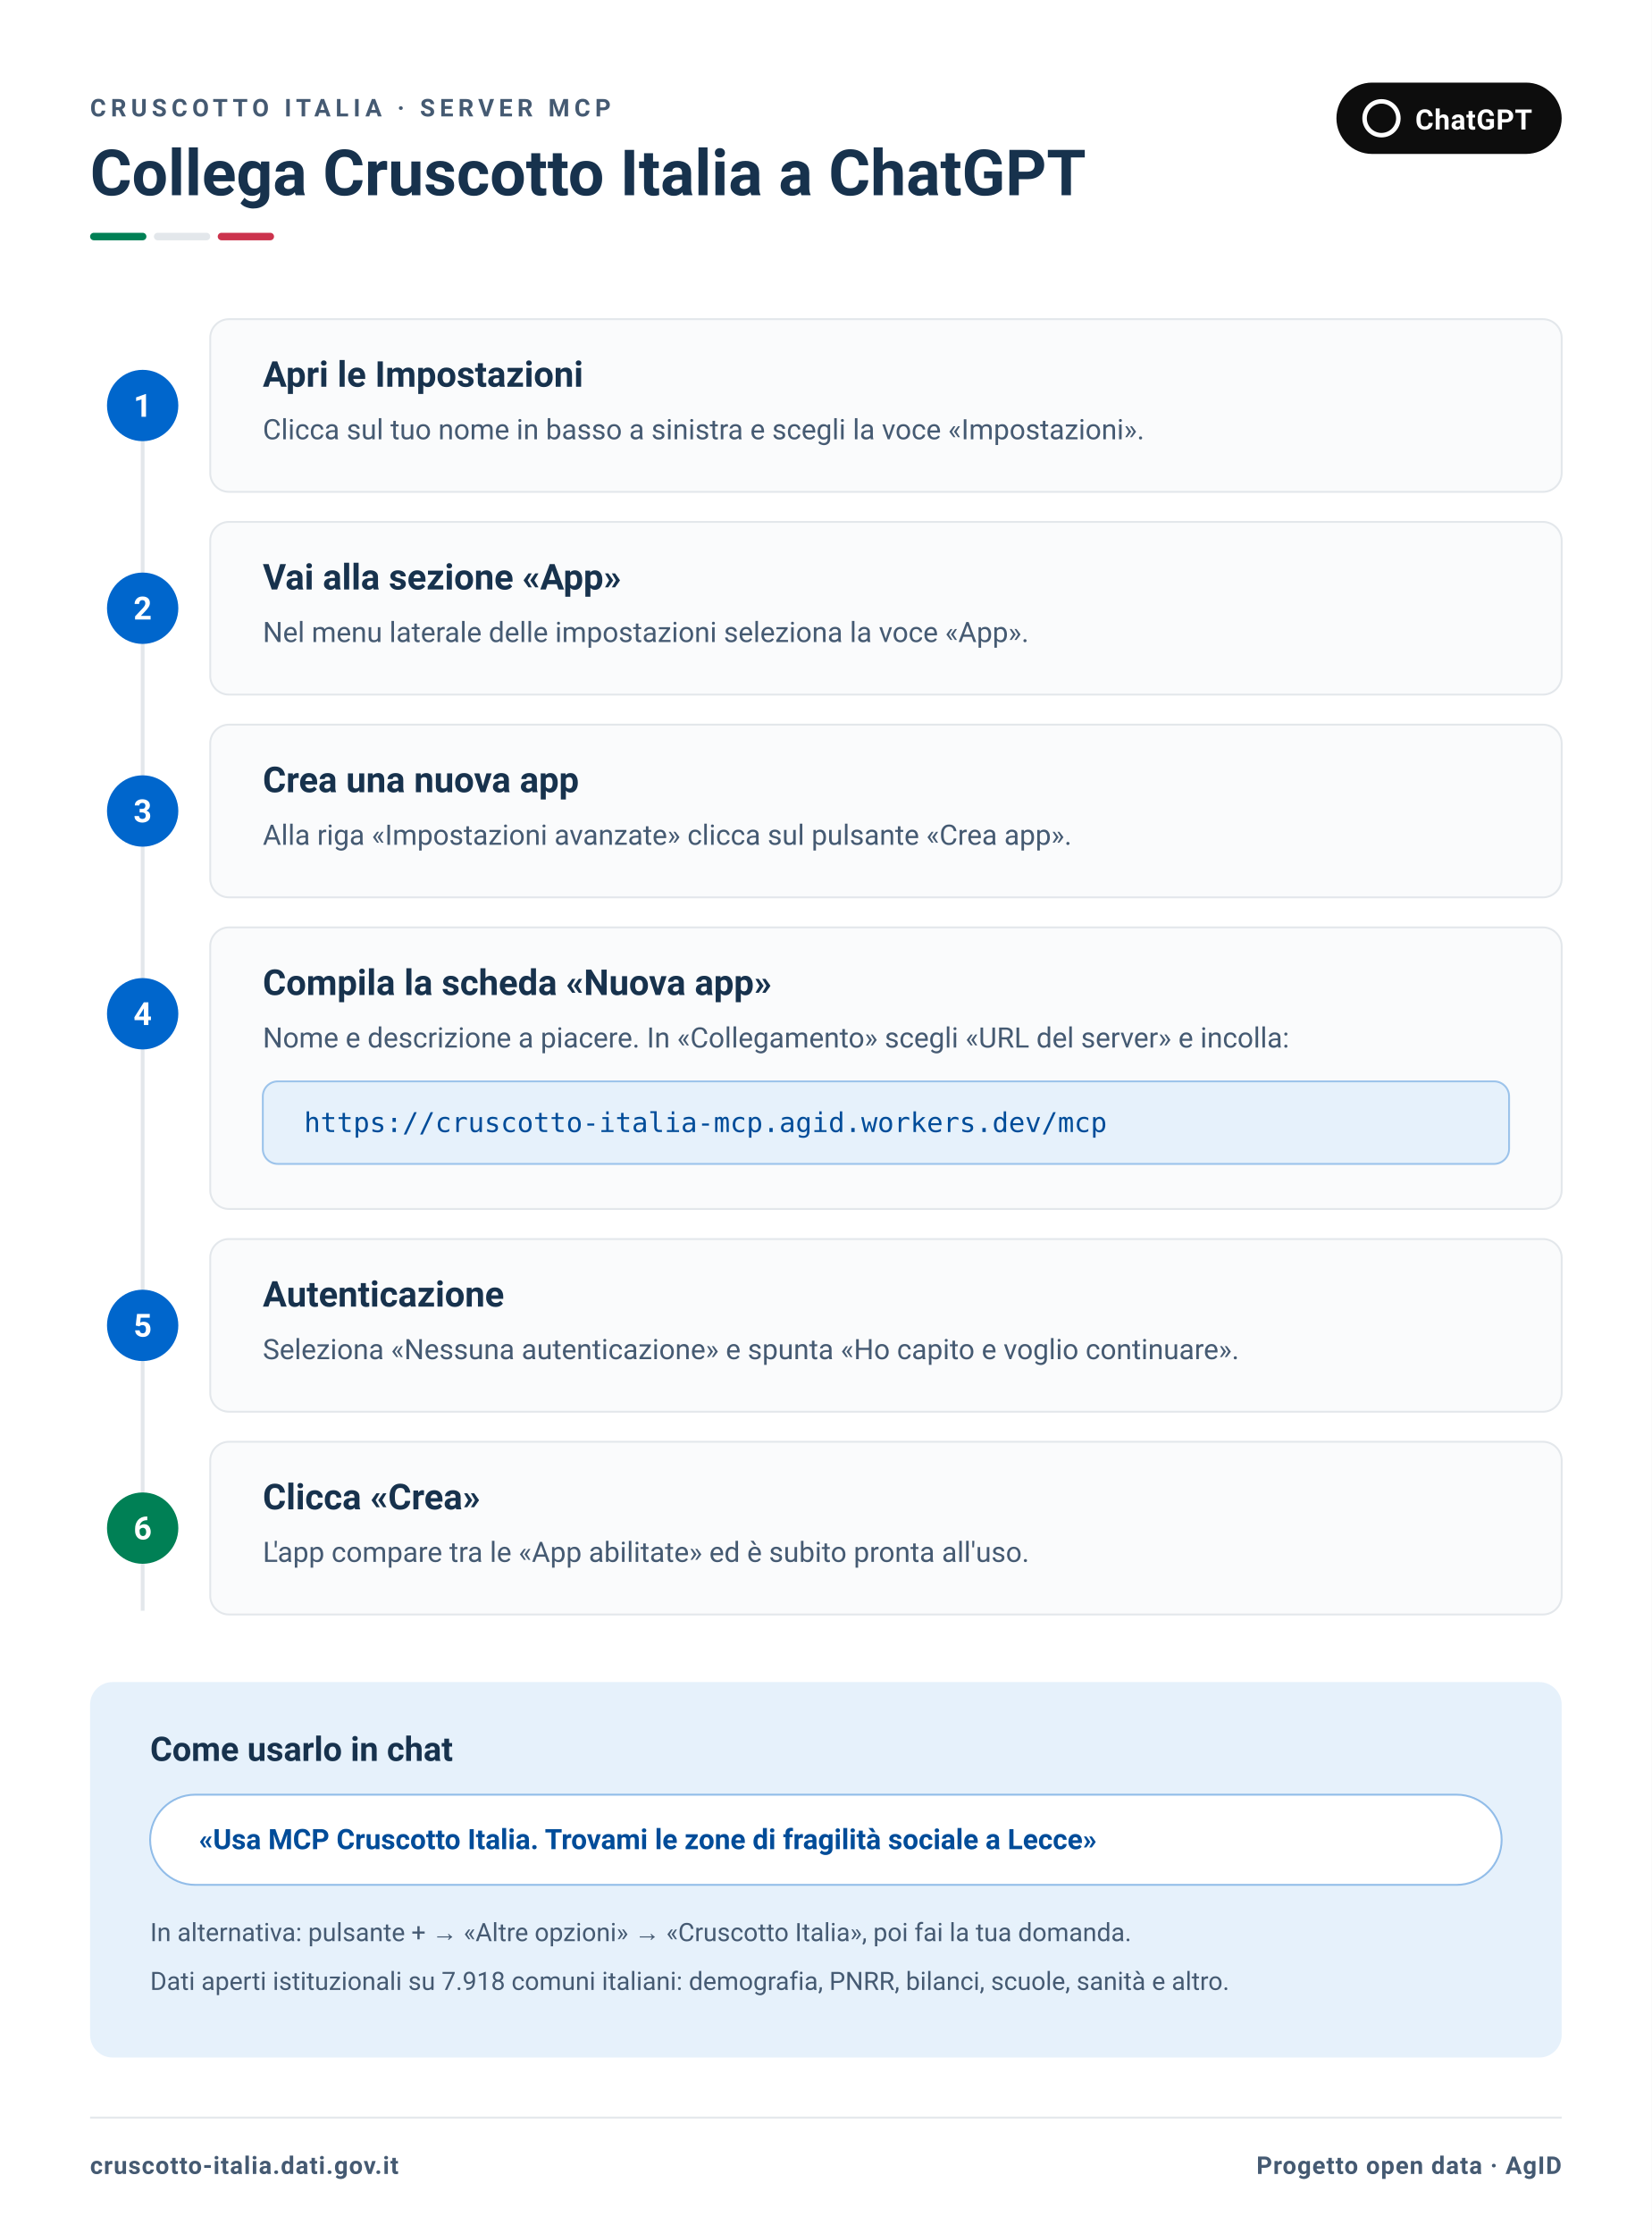
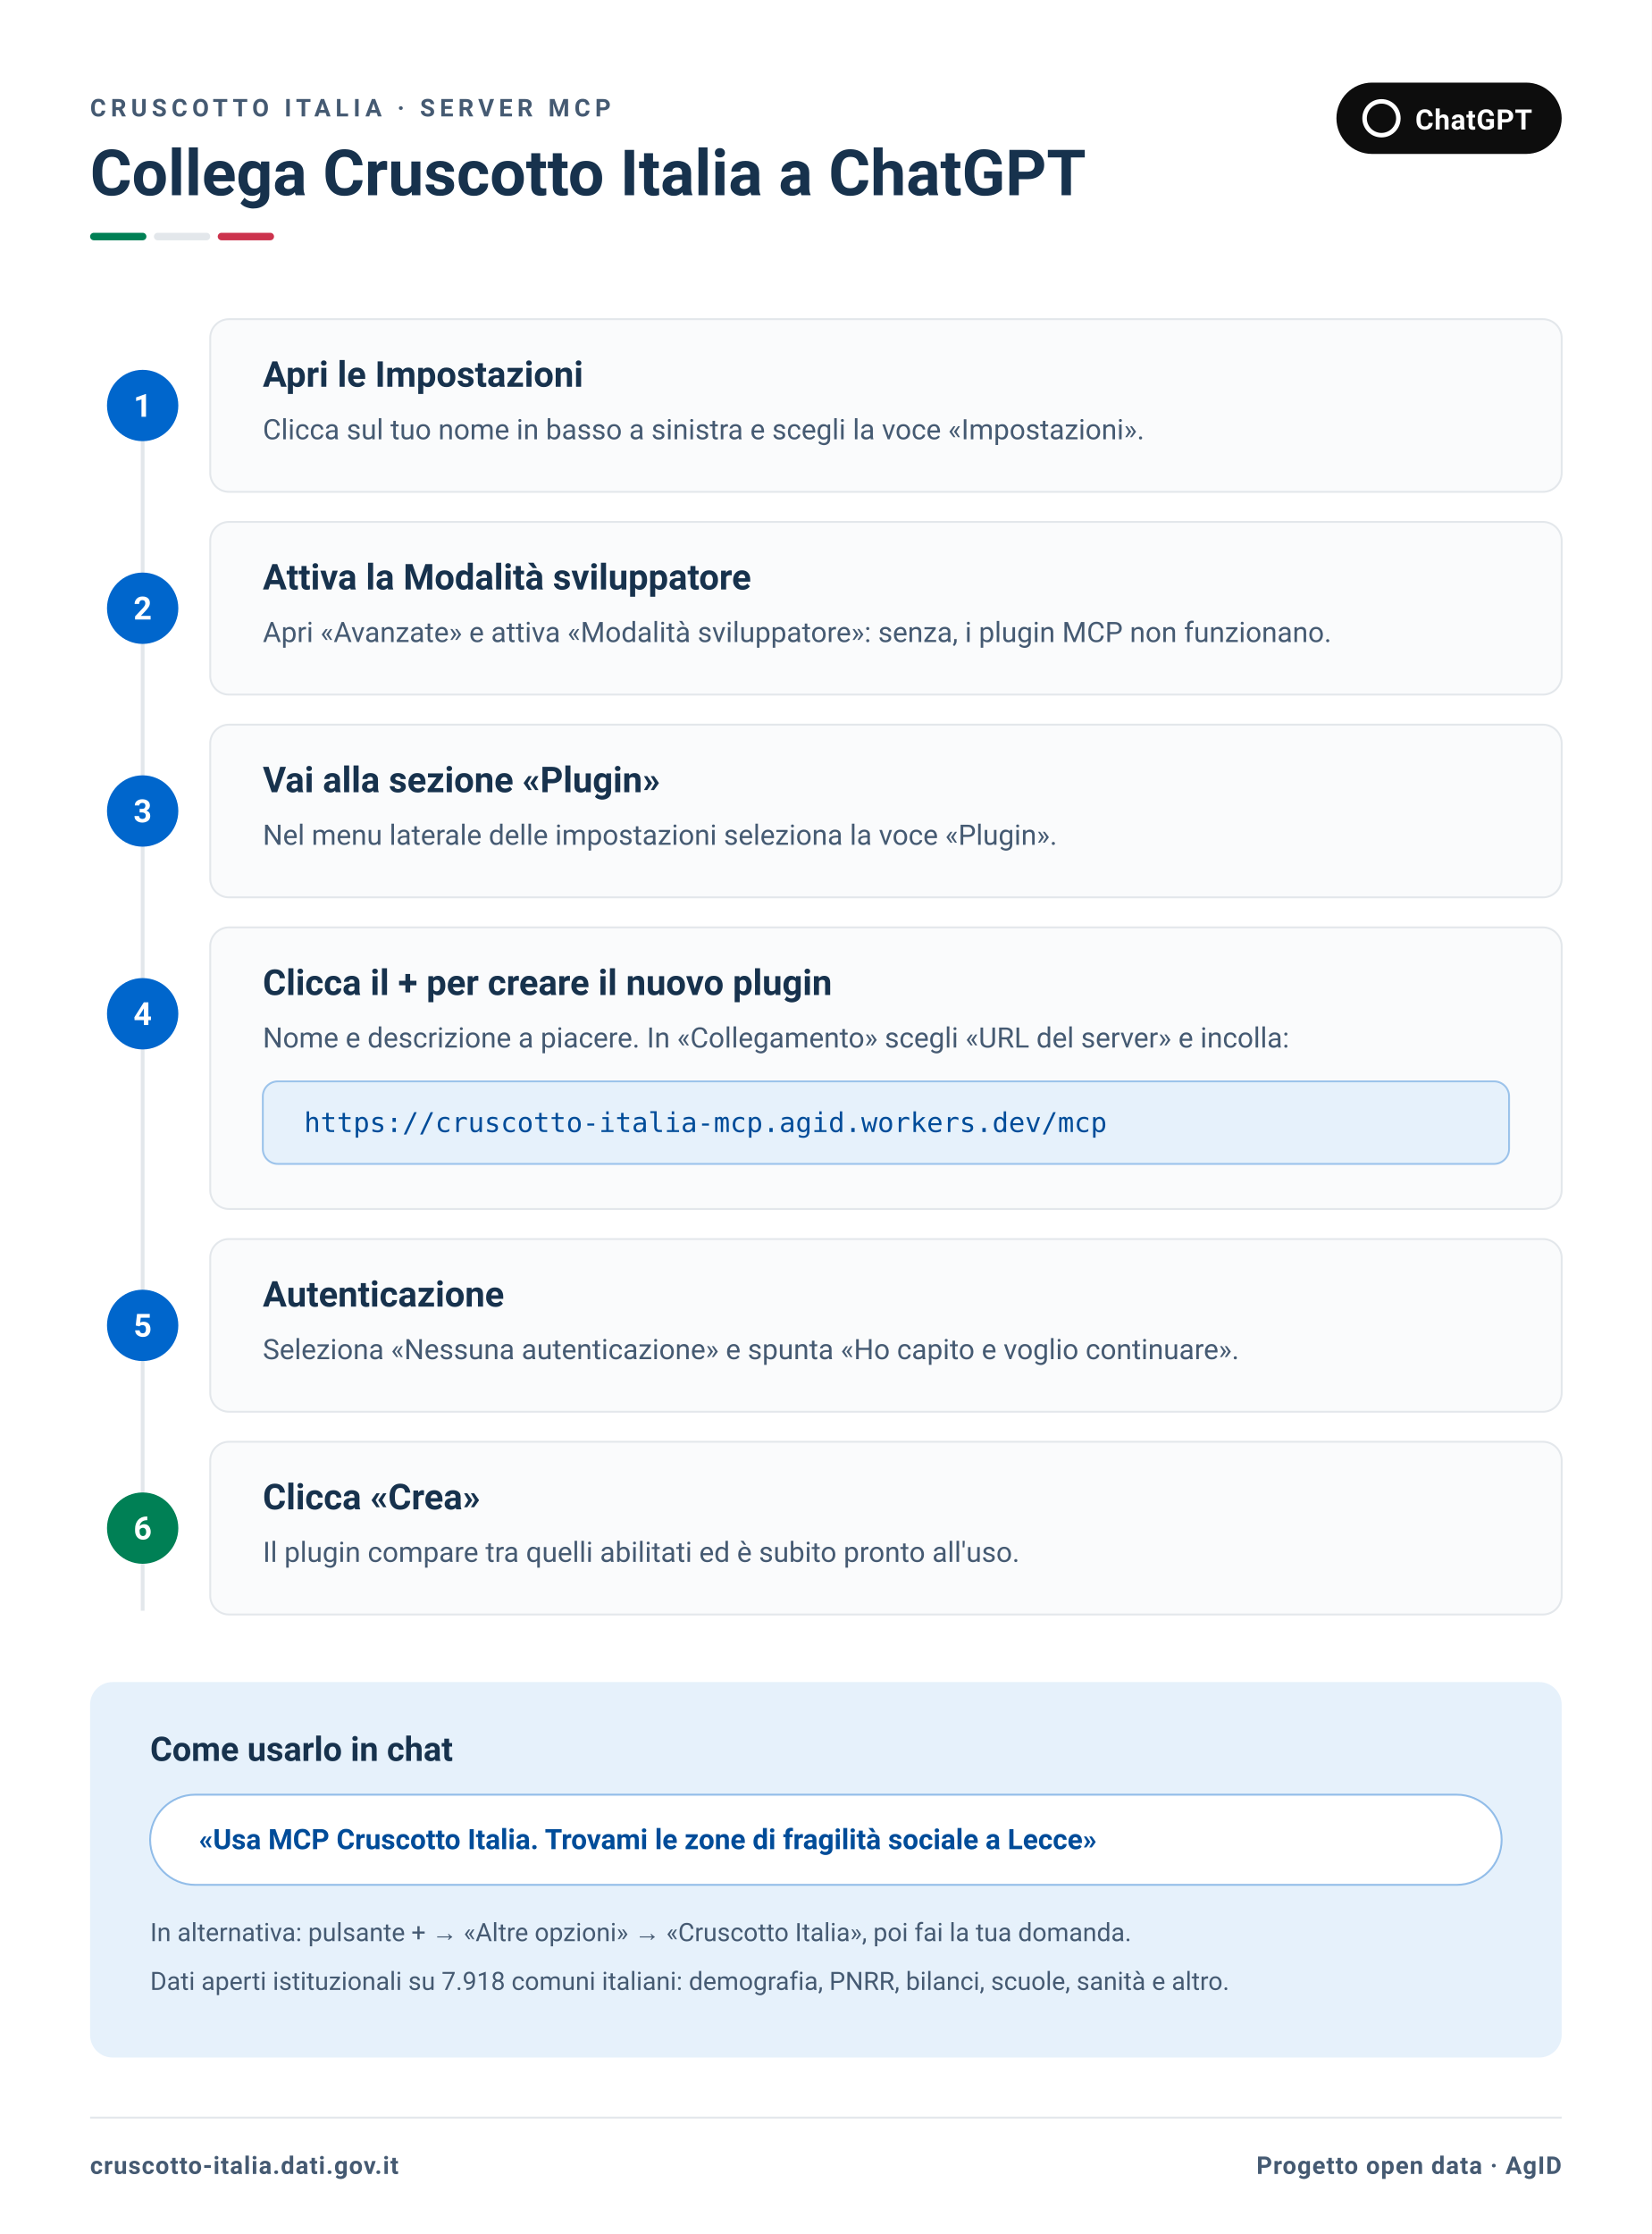
<svg xmlns="http://www.w3.org/2000/svg" width="880" height="1190" viewBox="0 0 880 1190" role="img" aria-label="Come collegare il server MCP di Cruscotto Italia a ChatGPT in sei passaggi">
  <defs>
    <style>
      .sans { font-family: 'Titillium Web', -apple-system, 'Segoe UI', Roboto, 'Helvetica Neue', Arial, sans-serif; }
      .mono { font-family: 'SF Mono', Monaco, 'Cascadia Code', 'Roboto Mono', Consolas, monospace; }
      .eyebrow { font-size: 13px; font-weight: 700; letter-spacing: 2.5px; fill: #455A72; }
      .h1 { font-size: 34px; font-weight: 700; fill: #17324d; }
      .step-num { font-size: 17px; font-weight: 700; fill: #FFFFFF; }
      .step-title { font-size: 19px; font-weight: 700; fill: #17324d; }
      .step-desc { font-size: 15px; font-weight: 400; fill: #455A72; }
      .url { font-size: 14.5px; font-weight: 500; fill: #004C99; }
      .chip-txt { font-size: 15px; font-weight: 700; fill: #FFFFFF; letter-spacing: 0.3px; }
      .foot-title { font-size: 18px; font-weight: 700; fill: #17324d; }
      .prompt { font-size: 15px; font-weight: 600; fill: #004C99; }
      .note { font-size: 13.5px; fill: #455A72; }
      .site { font-size: 13px; font-weight: 600; fill: #455A72; letter-spacing: 0.5px; }
    </style>
  </defs>
  <rect width="880" height="1190" fill="#FFFFFF" />
  <text x="48" y="62" class="sans eyebrow">CRUSCOTTO ITALIA · SERVER MCP</text>
  <text x="48" y="104" class="sans h1">Collega Cruscotto Italia a ChatGPT</text>
  <rect x="48" y="124" width="30" height="4" rx="2" fill="#008055" />
  <rect x="82" y="124" width="30" height="4" rx="2" fill="#E3E7EB" />
  <rect x="116" y="124" width="30" height="4" rx="2" fill="#CC334D" />
  <rect x="712" y="44" width="120" height="38" rx="19" fill="#0D0D0D" />
  <circle cx="736" cy="63" r="9" fill="none" stroke="#FFFFFF" stroke-width="2.4" />
  <text x="754" y="69" class="sans chip-txt">ChatGPT</text>
  <line x1="76" y1="216" x2="76" y2="858" stroke="#E3E7EB" stroke-width="2" />
  <rect x="112" y="170" width="720" height="92" rx="10" fill="#FAFBFC" stroke="#E3E7EB" />
  <circle cx="76" cy="216" r="19" fill="#0066CC" />
  <text x="76" y="222" text-anchor="middle" class="sans step-num">1</text>
  <text x="140" y="206" class="sans step-title">Apri le Impostazioni</text>
  <text x="140" y="234" class="sans step-desc">Clicca sul tuo nome in basso a sinistra e scegli la voce «Impostazioni».</text>
  <rect x="112" y="278" width="720" height="92" rx="10" fill="#FAFBFC" stroke="#E3E7EB" />
  <circle cx="76" cy="324" r="19" fill="#0066CC" />
  <text x="76" y="330" text-anchor="middle" class="sans step-num">2</text>
-   <text x="140" y="314" class="sans step-title">Vai alla sezione «App»</text>
-   <text x="140" y="342" class="sans step-desc">Nel menu laterale delle impostazioni seleziona la voce «App».</text>
+   <text x="140" y="314" class="sans step-title">Attiva la Modalità sviluppatore</text>
+   <text x="140" y="342" class="sans step-desc">Apri «Avanzate» e attiva «Modalità sviluppatore»: senza, i plugin MCP non funzionano.</text>
  <rect x="112" y="386" width="720" height="92" rx="10" fill="#FAFBFC" stroke="#E3E7EB" />
  <circle cx="76" cy="432" r="19" fill="#0066CC" />
  <text x="76" y="438" text-anchor="middle" class="sans step-num">3</text>
-   <text x="140" y="422" class="sans step-title">Crea una nuova app</text>
-   <text x="140" y="450" class="sans step-desc">Alla riga «Impostazioni avanzate» clicca sul pulsante «Crea app».</text>
+   <text x="140" y="422" class="sans step-title">Vai alla sezione «Plugin»</text>
+   <text x="140" y="450" class="sans step-desc">Nel menu laterale delle impostazioni seleziona la voce «Plugin».</text>
  <rect x="112" y="494" width="720" height="150" rx="10" fill="#FAFBFC" stroke="#E3E7EB" />
  <circle cx="76" cy="540" r="19" fill="#0066CC" />
  <text x="76" y="546" text-anchor="middle" class="sans step-num">4</text>
-   <text x="140" y="530" class="sans step-title">Compila la scheda «Nuova app»</text>
+   <text x="140" y="530" class="sans step-title">Clicca il + per creare il nuovo plugin</text>
  <text x="140" y="558" class="sans step-desc">Nome e descrizione a piacere. In «Collegamento» scegli «URL del server» e incolla:</text>
  <rect x="140" y="576" width="664" height="44" rx="8" fill="#E6F1FB" stroke="#0066CC" stroke-opacity="0.35" />
  <text x="162" y="603" class="mono url">https://cruscotto-italia-mcp.agid.workers.dev/mcp</text>
  <rect x="112" y="660" width="720" height="92" rx="10" fill="#FAFBFC" stroke="#E3E7EB" />
  <circle cx="76" cy="706" r="19" fill="#0066CC" />
  <text x="76" y="712" text-anchor="middle" class="sans step-num">5</text>
  <text x="140" y="696" class="sans step-title">Autenticazione</text>
  <text x="140" y="724" class="sans step-desc">Seleziona «Nessuna autenticazione» e spunta «Ho capito e voglio continuare».</text>
  <rect x="112" y="768" width="720" height="92" rx="10" fill="#FAFBFC" stroke="#E3E7EB" />
  <circle cx="76" cy="814" r="19" fill="#008055" />
  <text x="76" y="820" text-anchor="middle" class="sans step-num">6</text>
  <text x="140" y="804" class="sans step-title">Clicca «Crea»</text>
-   <text x="140" y="832" class="sans step-desc">L'app compare tra le «App abilitate» ed è subito pronta all'uso.</text>
+   <text x="140" y="832" class="sans step-desc">Il plugin compare tra quelli abilitati ed è subito pronto all'uso.</text>
  <rect x="48" y="896" width="784" height="200" rx="12" fill="#E6F1FB" />
  <text x="80" y="938" class="sans foot-title">Come usarlo in chat</text>
  <rect x="80" y="956" width="720" height="48" rx="24" fill="#FFFFFF" stroke="#0066CC" stroke-opacity="0.4" />
  <text x="106" y="985" class="sans prompt">«Usa MCP Cruscotto Italia. Trovami le zone di fragilità sociale a Lecce»</text>
  <text x="80" y="1034" class="sans note">In alternativa: pulsante  +  →  «Altre opzioni»  →  «Cruscotto Italia», poi fai la tua domanda.</text>
  <text x="80" y="1060" class="sans note">Dati aperti istituzionali su 7.918 comuni italiani: demografia, PNRR, bilanci, scuole, sanità e altro.</text>
  <line x1="48" y1="1128" x2="832" y2="1128" stroke="#E3E7EB" />
  <text x="48" y="1158" class="sans site">cruscotto-italia.dati.gov.it</text>
  <text x="832" y="1158" text-anchor="end" class="sans site">Progetto open data · AgID</text>
</svg>
